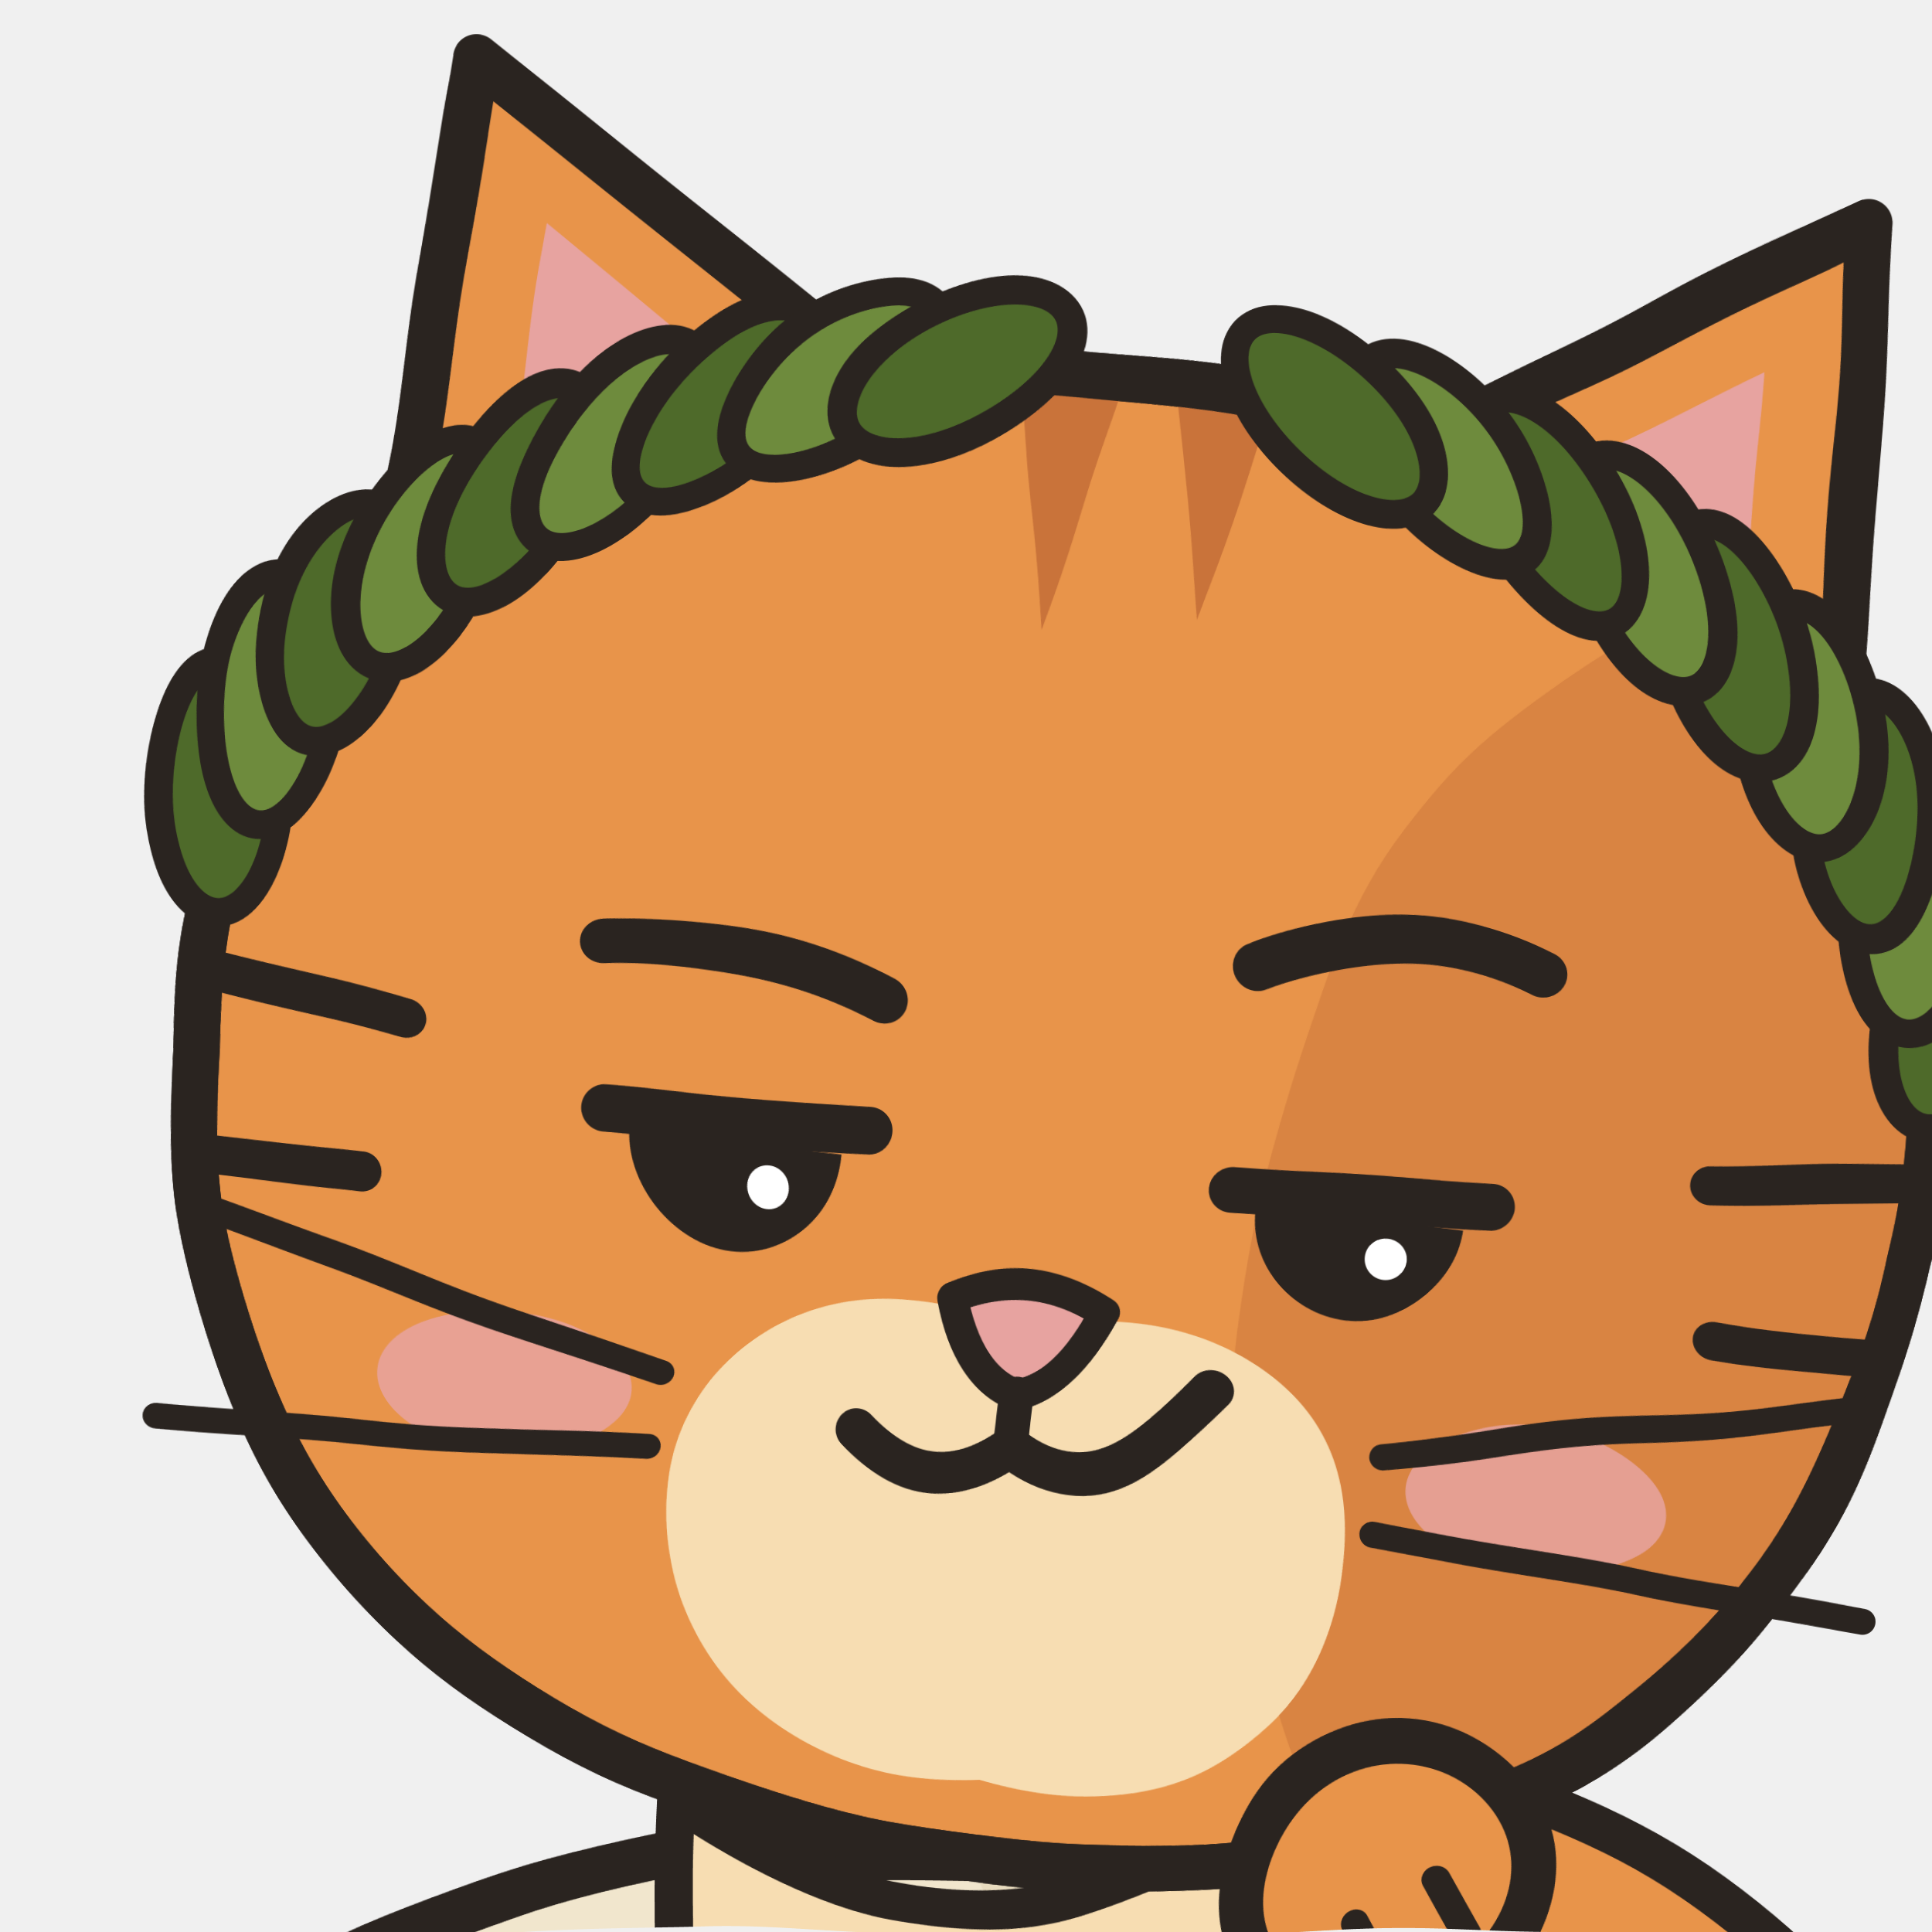
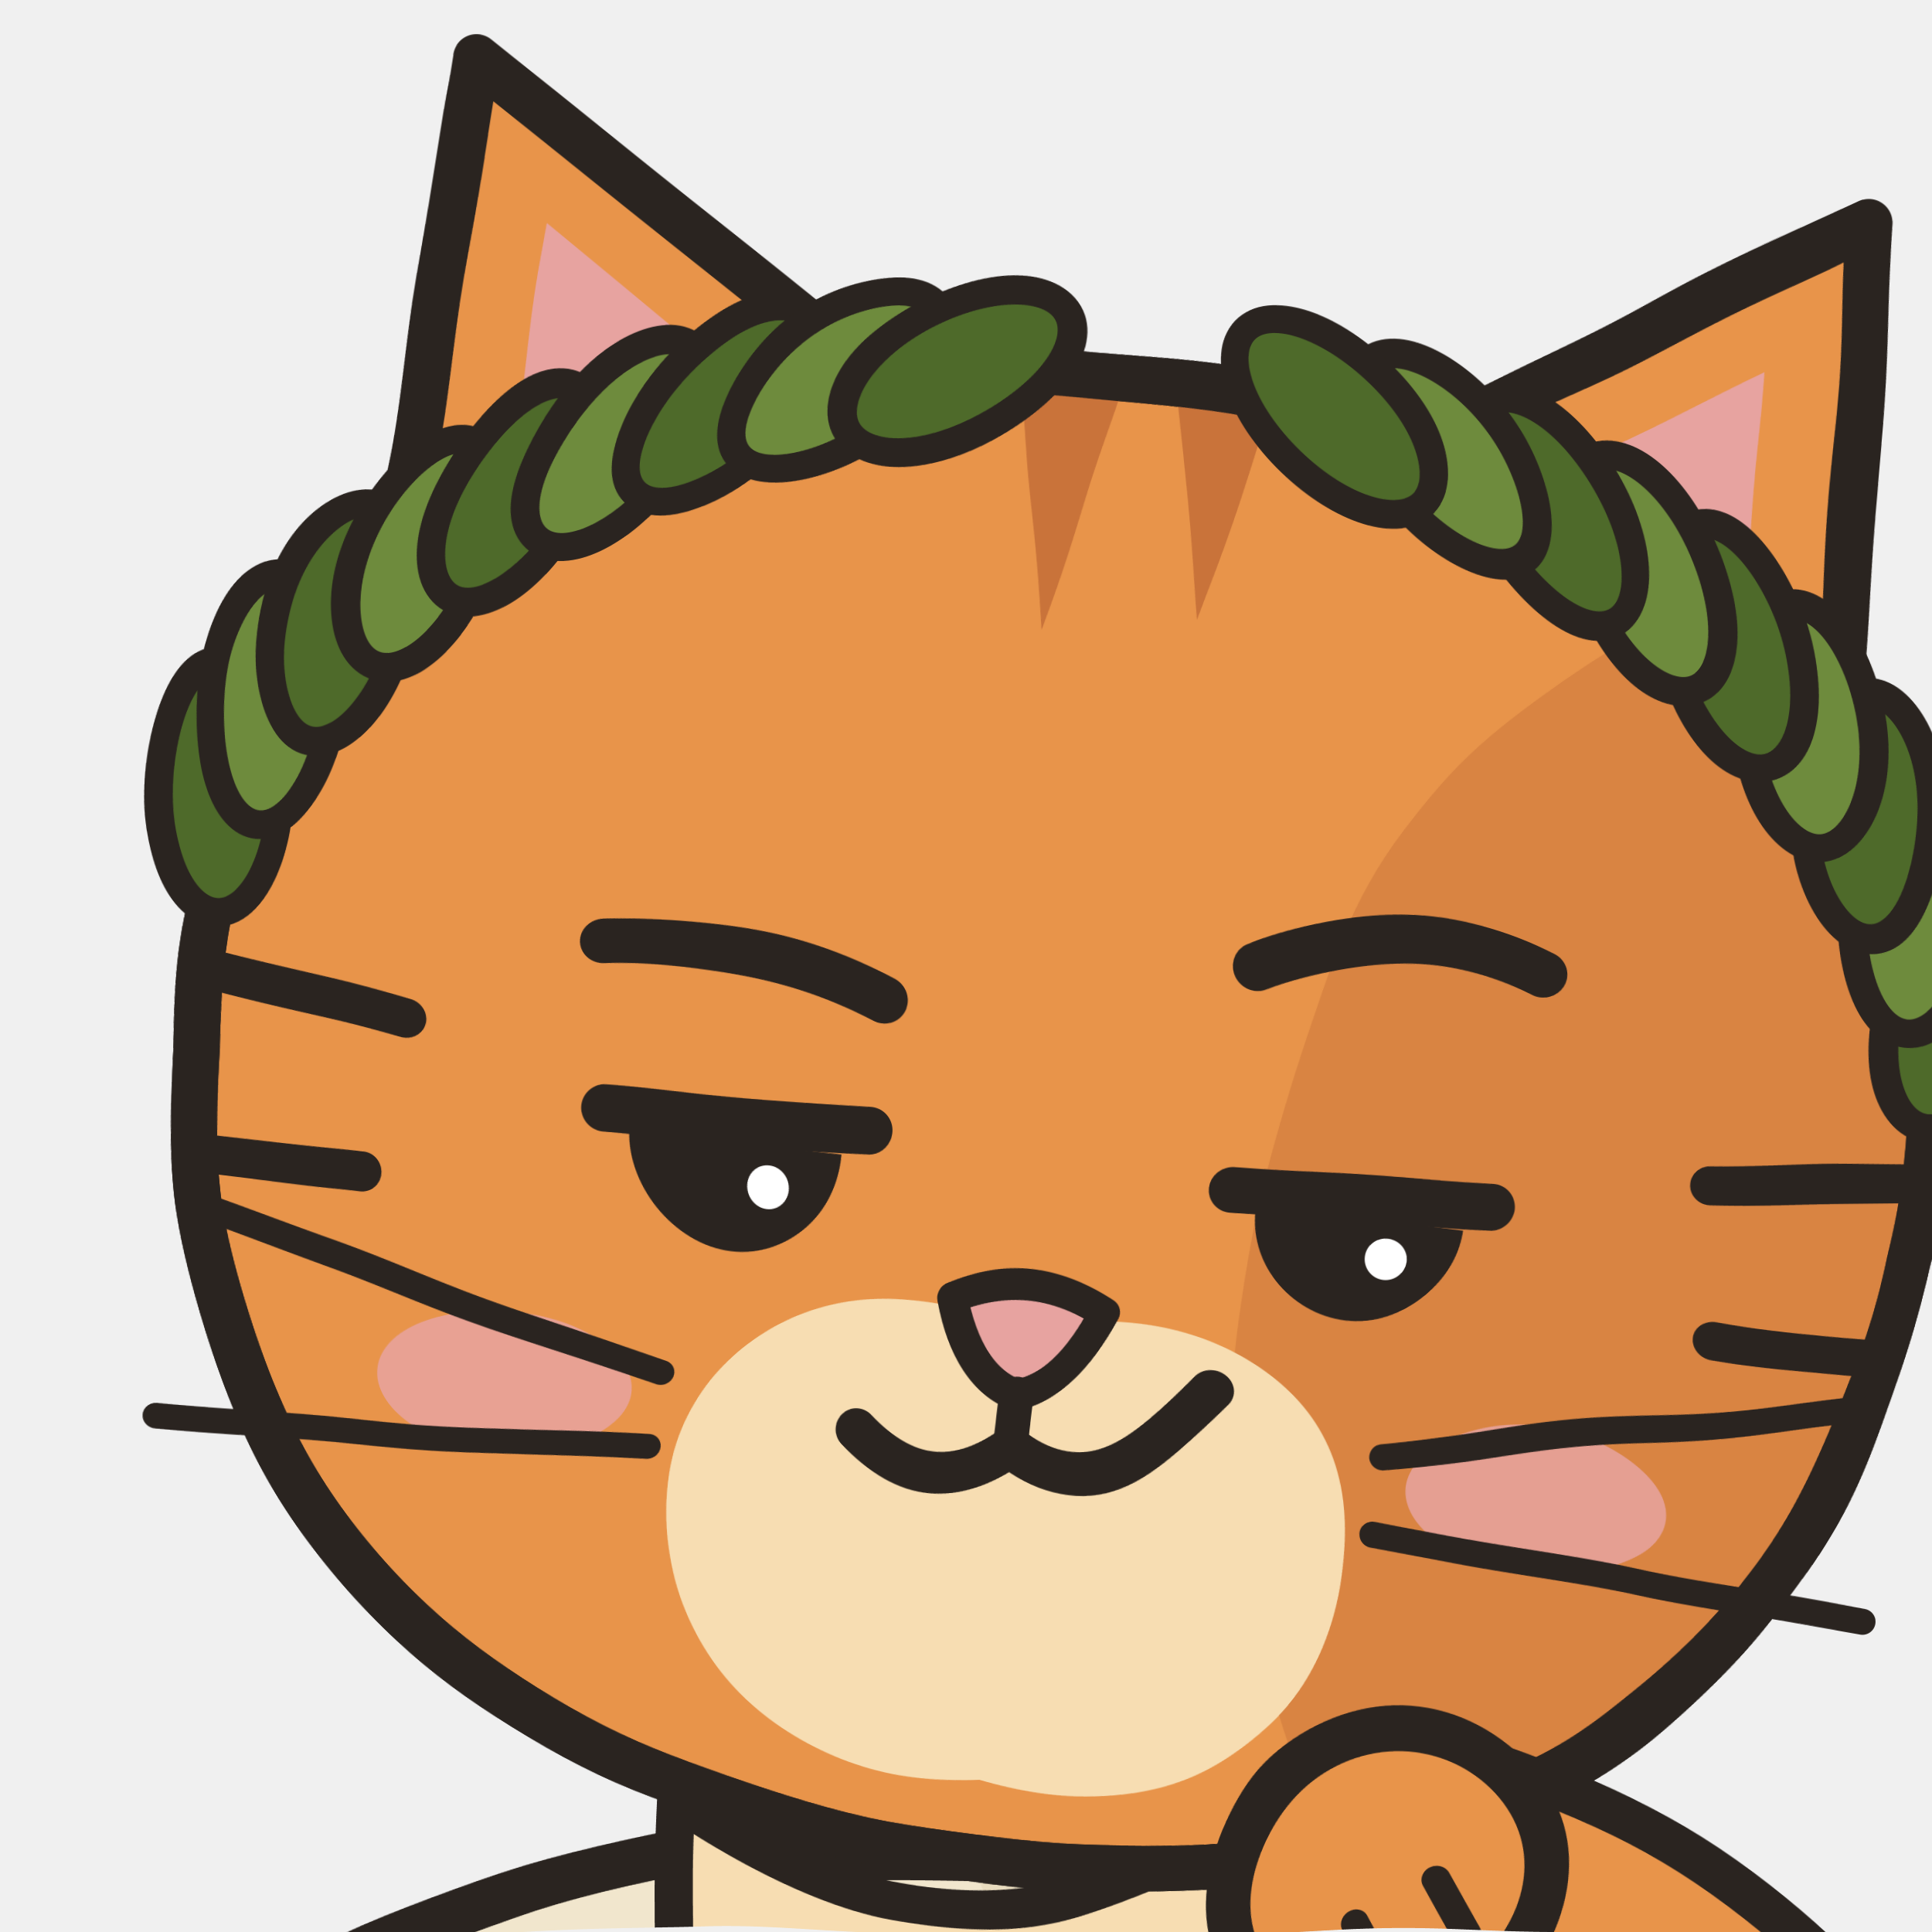
<svg xmlns="http://www.w3.org/2000/svg" viewBox="46 22 148 148" width="148" height="148">
  <defs>
    <filter id="rough" x="-5%" y="-5%" width="110%" height="110%">
      <feTurbulence type="fractalNoise" baseFrequency="0.035" numOctaves="2" seed="7" result="n" />
      <feDisplacementMap in="SourceGraphic" in2="n" scale="2.2" />
    </filter>
    <clipPath id="head">
      <path d="M54,96 C50,56 84,36 120,36 C156,36 190,56 186,96 C184,132 156,150 120,150 C84,150 56,132 54,96 Z" />
    </clipPath>
    <clipPath id="body">
      <path d="M22,240 C26,196 58,170 100,164 L140,164 C182,170 214,196 218,240 Z" />
    </clipPath>
  </defs>
  <g filter="url(#rough)">
    <path d="M22,240 C26,196 58,170 100,164 L140,164 C182,170 214,196 218,240 Z" fill="#F1E6CD" stroke="#2A2420" stroke-width="3.6" stroke-linejoin="round" stroke-linecap="round" />
    <g clip-path="url(#body)">
      <path d="M150,160 L190,166 L96,240 L52,240 Z" fill="#9A3B26" stroke="#2A2420" stroke-width="2.4" stroke-linejoin="round" stroke-linecap="round" />
      <path d="M60,206 Q78,214 84,236" fill="none" stroke="#2A2420" stroke-width="2.4" stroke-linecap="round" stroke-linejoin="round" />
      <path d="M178,200 Q170,218 176,240" fill="none" stroke="#2A2420" stroke-width="2.4" stroke-linecap="round" stroke-linejoin="round" />
      <path d="M200,214 Q196,228 200,240" fill="none" stroke="#2A2420" stroke-width="2.4" stroke-linecap="round" stroke-linejoin="round" />
      <path d="M120,164 L220,180 L220,240 L150,240 Z" fill="#D9C9A6" opacity=".35" />
    </g>
    <path d="M98,160 Q120,176 142,160 L142,172 Q120,184 98,172 Z" fill="#F7DDB2" stroke="#2A2420" stroke-width="3" stroke-linejoin="round" stroke-linecap="round" />
+     <path d="M134,200 Q160,190 178,198" fill="none" stroke="#B9A47E" stroke-width="2.2" stroke-linecap="round" stroke-linejoin="round" />
+     <path d="M126,218 Q162,206 184,210" fill="none" stroke="#B9A47E" stroke-width="2.2" stroke-linecap="round" stroke-linejoin="round" />
    <g transform="rotate(0 120 212)">
      <rect x="83.0" y="201" width="74" height="22" rx="2" fill="#F4E9CF" stroke="#2A2420" stroke-width="3" stroke-linejoin="round" stroke-linecap="round" />
      <path d="M91.0,209 L149.0,209" fill="none" stroke="#2A2420" stroke-width="2" stroke-linecap="round" stroke-linejoin="round" />
      <path d="M91.0,216 L141.0,216" fill="none" stroke="#2A2420" stroke-width="2" stroke-linecap="round" stroke-linejoin="round" />
      <rect x="77.0" y="198" width="11" height="28" rx="5.5" fill="#E2CFA6" stroke="#2A2420" stroke-width="3" stroke-linejoin="round" stroke-linecap="round" />
      <rect x="152.0" y="198" width="11" height="28" rx="5.5" fill="#E2CFA6" stroke="#2A2420" stroke-width="3" stroke-linejoin="round" stroke-linecap="round" />
    </g>
    <g transform="translate(0 14) rotate(7 120 150)">
      <path d="M64,74 L66,18 L108,44 Z" fill="#E8944A" stroke="#2A2420" stroke-width="3.6" stroke-linejoin="round" stroke-linecap="round" />
      <path d="M72,64 L73,30 L98,46 Z" fill="#E7A3A0" />
      <path d="M176,74 L174,18 L132,44 Z" fill="#E8944A" stroke="#2A2420" stroke-width="3.6" stroke-linejoin="round" stroke-linecap="round" />
      <path d="M168,64 L167,30 L142,46 Z" fill="#E7A3A0" />
      <path d="M54,96 C50,56 84,36 120,36 C156,36 190,56 186,96 C184,132 156,150 120,150 C84,150 56,132 54,96 Z" fill="#E8944A" stroke="#2A2420" stroke-width="3.6" stroke-linejoin="round" stroke-linecap="round" />
      <g clip-path="url(#head)">
        <ellipse cx="170" cy="104" rx="34" ry="56" fill="#C9733A" opacity=".5" />
        <path d="M110,36 L114,56 L118,36 Z M122,36 L126,54 L130,36 Z" fill="#C9733A" />
        <path d="M55,90 L70,92" fill="none" stroke="#2A2420" stroke-width="3" stroke-linecap="round" stroke-linejoin="round" />
        <path d="M55,104 L68,104" fill="none" stroke="#2A2420" stroke-width="3" stroke-linecap="round" stroke-linejoin="round" />
        <path d="M185,90 L170,92" fill="none" stroke="#2A2420" stroke-width="3" stroke-linecap="round" stroke-linejoin="round" />
        <path d="M185,104 L172,104" fill="none" stroke="#2A2420" stroke-width="3" stroke-linecap="round" stroke-linejoin="round" />
      </g>
      <path d="M54,96 C50,56 84,36 120,36 C156,36 190,56 186,96 C184,132 156,150 120,150 C84,150 56,132 54,96 Z" fill="none" stroke="#2A2420" stroke-width="3.6" stroke-linejoin="round" stroke-linecap="round" />
      <path d="M94,124 C94,110 108,106 120,110 C132,106 146,110 146,124 C146,140 132,146 120,144 C108,146 94,140 94,124 Z" fill="#F7DDB2" />
      <ellipse cx="53.4" cy="76.1" rx="9.5" ry="4.8" transform="rotate(263.0 53.4 76.1)" fill="#4E6A2A" stroke="#2A2420" stroke-width="2.2" stroke-linejoin="round" stroke-linecap="round" />
      <ellipse cx="56.8" cy="69.0" rx="9.5" ry="4.8" transform="rotate(270.5 56.8 69.0)" fill="#6E8B3D" stroke="#2A2420" stroke-width="2.2" stroke-linejoin="round" stroke-linecap="round" />
      <ellipse cx="61.3" cy="62.4" rx="9.5" ry="4.8" transform="rotate(278.0 61.3 62.4)" fill="#4E6A2A" stroke="#2A2420" stroke-width="2.2" stroke-linejoin="round" stroke-linecap="round" />
      <ellipse cx="66.8" cy="56.3" rx="9.5" ry="4.8" transform="rotate(285.5 66.8 56.3)" fill="#6E8B3D" stroke="#2A2420" stroke-width="2.2" stroke-linejoin="round" stroke-linecap="round" />
      <ellipse cx="73.2" cy="50.9" rx="9.5" ry="4.8" transform="rotate(293.0 73.2 50.9)" fill="#4E6A2A" stroke="#2A2420" stroke-width="2.2" stroke-linejoin="round" stroke-linecap="round" />
      <ellipse cx="80.4" cy="46.2" rx="9.5" ry="4.8" transform="rotate(300.5 80.4 46.2)" fill="#6E8B3D" stroke="#2A2420" stroke-width="2.2" stroke-linejoin="round" stroke-linecap="round" />
      <ellipse cx="88.2" cy="42.3" rx="9.5" ry="4.8" transform="rotate(308.0 88.2 42.3)" fill="#4E6A2A" stroke="#2A2420" stroke-width="2.2" stroke-linejoin="round" stroke-linecap="round" />
      <ellipse cx="96.6" cy="39.3" rx="9.5" ry="4.8" transform="rotate(315.5 96.6 39.3)" fill="#6E8B3D" stroke="#2A2420" stroke-width="2.2" stroke-linejoin="round" stroke-linecap="round" />
      <ellipse cx="105.4" cy="37.3" rx="9.5" ry="4.8" transform="rotate(323.0 105.4 37.3)" fill="#4E6A2A" stroke="#2A2420" stroke-width="2.2" stroke-linejoin="round" stroke-linecap="round" />
      <ellipse cx="186.6" cy="76.1" rx="9.5" ry="4.8" transform="rotate(457.0 186.6 76.1)" fill="#4E6A2A" stroke="#2A2420" stroke-width="2.2" stroke-linejoin="round" stroke-linecap="round" />
      <ellipse cx="183.2" cy="69.0" rx="9.5" ry="4.8" transform="rotate(449.5 183.2 69.0)" fill="#6E8B3D" stroke="#2A2420" stroke-width="2.2" stroke-linejoin="round" stroke-linecap="round" />
      <ellipse cx="178.7" cy="62.4" rx="9.5" ry="4.8" transform="rotate(442.0 178.7 62.4)" fill="#4E6A2A" stroke="#2A2420" stroke-width="2.2" stroke-linejoin="round" stroke-linecap="round" />
      <ellipse cx="173.2" cy="56.3" rx="9.5" ry="4.8" transform="rotate(434.5 173.2 56.3)" fill="#6E8B3D" stroke="#2A2420" stroke-width="2.2" stroke-linejoin="round" stroke-linecap="round" />
      <ellipse cx="166.8" cy="50.9" rx="9.5" ry="4.8" transform="rotate(427.0 166.8 50.9)" fill="#4E6A2A" stroke="#2A2420" stroke-width="2.2" stroke-linejoin="round" stroke-linecap="round" />
      <ellipse cx="159.6" cy="46.2" rx="9.5" ry="4.8" transform="rotate(419.5 159.6 46.2)" fill="#6E8B3D" stroke="#2A2420" stroke-width="2.2" stroke-linejoin="round" stroke-linecap="round" />
      <ellipse cx="151.8" cy="42.3" rx="9.5" ry="4.8" transform="rotate(412.0 151.8 42.3)" fill="#4E6A2A" stroke="#2A2420" stroke-width="2.2" stroke-linejoin="round" stroke-linecap="round" />
      <ellipse cx="143.4" cy="39.3" rx="9.5" ry="4.8" transform="rotate(404.5 143.4 39.3)" fill="#6E8B3D" stroke="#2A2420" stroke-width="2.2" stroke-linejoin="round" stroke-linecap="round" />
      <ellipse cx="134.6" cy="37.3" rx="9.5" ry="4.8" transform="rotate(397.0 134.6 37.3)" fill="#4E6A2A" stroke="#2A2420" stroke-width="2.2" stroke-linejoin="round" stroke-linecap="round" />
      <path d="M88,98 A8,8 0 0 0 104,98 Z" fill="#2A2420" />
      <path d="M86,97 L106,96" fill="none" stroke="#2A2420" stroke-width="3.6" stroke-linecap="round" stroke-linejoin="round" />
      <circle cx="98.5" cy="101" r="1.6" fill="#fff" />
      <path d="M136,98 A8,8 0 0 0 152,98 Z" fill="#2A2420" />
      <path d="M134,97 L154,96" fill="none" stroke="#2A2420" stroke-width="3.6" stroke-linecap="round" stroke-linejoin="round" />
      <circle cx="146.5" cy="101" r="1.6" fill="#fff" />
      <path d="M84,84 Q95,82 106,86" fill="none" stroke="#2A2420" stroke-width="3.6" stroke-linecap="round" stroke-linejoin="round" />
      <path d="M134,80 Q145,74 156,78" fill="none" stroke="#2A2420" stroke-width="3.6" stroke-linecap="round" stroke-linejoin="round" />
-       <ellipse cx="80" cy="118" rx="10" ry="5.5" fill="#E7A3A0" opacity=".85" />
-       <ellipse cx="160" cy="118" rx="10" ry="5.5" fill="#E7A3A0" opacity=".85" />
+       <ellipse cx="80" cy="118" rx="10" ry="5.5" fill="#E7A3A0" opacity="0.85" />
+       <ellipse cx="160" cy="118" rx="10" ry="5.5" fill="#E7A3A0" opacity="0.85" />
      <path d="M114,108 Q120,105 126,108 Q124,114 120,115 Q116,114 114,108 Z" fill="#E7A3A0" stroke="#2A2420" stroke-width="2.4" stroke-linejoin="round" stroke-linecap="round" />
      <path d="M120,115 L120,118" fill="none" stroke="#2A2420" stroke-width="2.8" stroke-linecap="round" stroke-linejoin="round" />
      <path d="M108,119 Q114,124 120,119 Q128,124 135,113" fill="none" stroke="#2A2420" stroke-width="3.2" stroke-linecap="round" stroke-linejoin="round" />
      <path d="M92,116 L56,108" fill="none" stroke="#2A2420" stroke-width="2" stroke-linecap="round" stroke-linejoin="round" />
      <path d="M92,122 L54,124" fill="none" stroke="#2A2420" stroke-width="2" stroke-linecap="round" stroke-linejoin="round" />
      <path d="M148,116 L184,108" fill="none" stroke="#2A2420" stroke-width="2" stroke-linecap="round" stroke-linejoin="round" />
      <path d="M148,122 L186,124" fill="none" stroke="#2A2420" stroke-width="2" stroke-linecap="round" stroke-linejoin="round" />
    </g>
-     <path d="M62,206 C66,216 72,218 82,212" fill="none" stroke="#2A2420" stroke-width="22.0" stroke-linecap="round" />
-     <path d="M62,206 C66,216 72,218 82,212" fill="none" stroke="#E8944A" stroke-width="15.5" stroke-linecap="round" />
+     <path d="M69.2,214.8 C73.0,216.0 77.0,215.0 82.0,212.0" fill="none" stroke="#2A2420" stroke-width="25.0" stroke-linecap="round" />
+     <path d="M69.2,214.8 C73.0,216.0 77.0,215.0 82.0,212.0" fill="none" stroke="#E8944A" stroke-width="18.5" stroke-linecap="round" />
+     <path d="M58.0,204.0 C62.0,210.0 65.5,213.5 69.2,214.8" fill="none" stroke="#2A2420" stroke-width="31.5" stroke-linecap="round" />
+     <path d="M58.0,204.0 C62.0,210.0 65.5,213.5 69.2,214.8" fill="none" stroke="#F1E6CD" stroke-width="25" stroke-linecap="round" />
+     <ellipse cx="69.2" cy="214.8" rx="13" ry="4.6" transform="rotate(106.8 69.2 214.8)" fill="#E9DCBF" stroke="#2A2420" stroke-width="3" stroke-linejoin="round" stroke-linecap="round" />
    <g transform="rotate(0 82 212)">
-       <ellipse cx="82" cy="212" rx="11.5" ry="10.58" fill="#E8944A" stroke="#2A2420" stroke-width="3.4" stroke-linejoin="round" stroke-linecap="round" />
+       <ellipse cx="82" cy="212" rx="12.5" ry="11.5" fill="#E8944A" stroke="#2A2420" stroke-width="3.4" stroke-linejoin="round" stroke-linecap="round" />
      <path d="M78.5,214 L78.5,219" fill="none" stroke="#2A2420" stroke-width="2.2" stroke-linecap="round" stroke-linejoin="round" />
      <path d="M85.5,214 L85.5,219" fill="none" stroke="#2A2420" stroke-width="2.2" stroke-linecap="round" stroke-linejoin="round" />
    </g>
-     <path d="M178,206 C198,204 182,172 152,166" fill="none" stroke="#2A2420" stroke-width="22.0" stroke-linecap="round" />
-     <path d="M178,206 C198,204 182,172 152,166" fill="none" stroke="#E8944A" stroke-width="15.5" stroke-linecap="round" />
+     <path d="M184.2,187.2 C178.5,178.5 167.0,169.0 152.0,166.0" fill="none" stroke="#2A2420" stroke-width="25.0" stroke-linecap="round" />
+     <path d="M184.2,187.2 C178.5,178.5 167.0,169.0 152.0,166.0" fill="none" stroke="#E8944A" stroke-width="18.5" stroke-linecap="round" />
+     <path d="M182.0,204.0 C190.0,204.0 190.0,196.0 184.2,187.2" fill="none" stroke="#2A2420" stroke-width="31.5" stroke-linecap="round" />
+     <path d="M182.0,204.0 C190.0,204.0 190.0,196.0 184.2,187.2" fill="none" stroke="#F1E6CD" stroke-width="25" stroke-linecap="round" />
+     <ellipse cx="184.2" cy="187.2" rx="13" ry="4.6" transform="rotate(-34.5 184.2 187.2)" fill="#E9DCBF" stroke="#2A2420" stroke-width="3" stroke-linejoin="round" stroke-linecap="round" />
    <g transform="rotate(-30 152 166)">
-       <ellipse cx="152" cy="166" rx="11.5" ry="10.58" fill="#E8944A" stroke="#2A2420" stroke-width="3.4" stroke-linejoin="round" stroke-linecap="round" />
+       <ellipse cx="152" cy="166" rx="12.5" ry="11.5" fill="#E8944A" stroke="#2A2420" stroke-width="3.4" stroke-linejoin="round" stroke-linecap="round" />
      <path d="M148.5,168 L148.5,173" fill="none" stroke="#2A2420" stroke-width="2.2" stroke-linecap="round" stroke-linejoin="round" />
      <path d="M155.5,168 L155.5,173" fill="none" stroke="#2A2420" stroke-width="2.2" stroke-linecap="round" stroke-linejoin="round" />
    </g>
  </g>
</svg>
